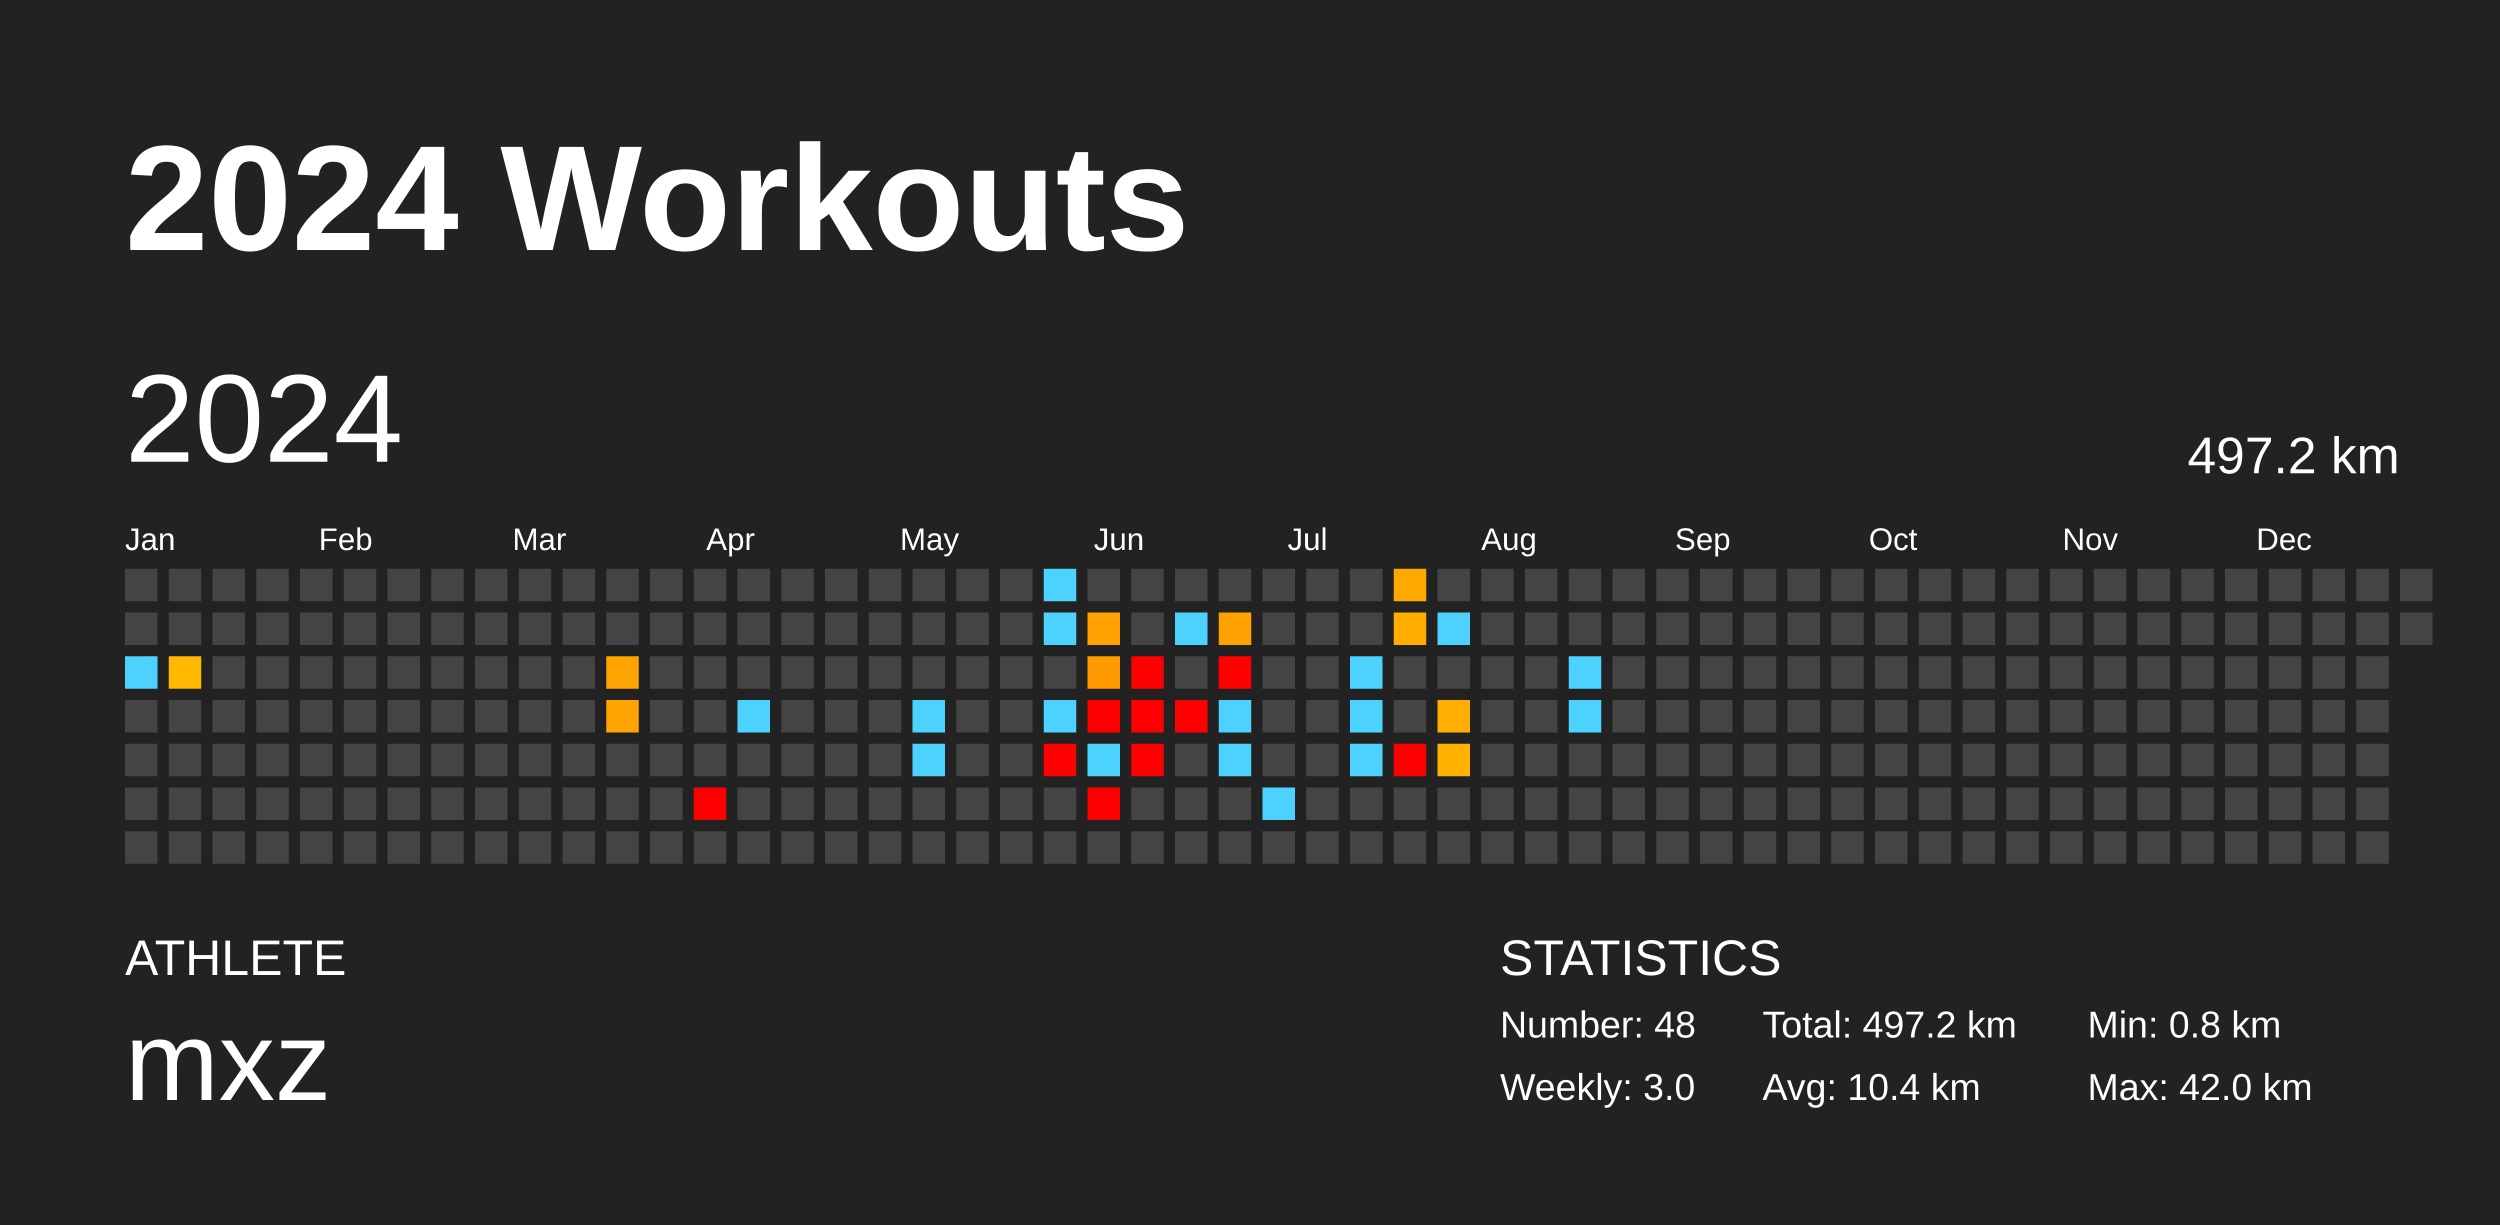
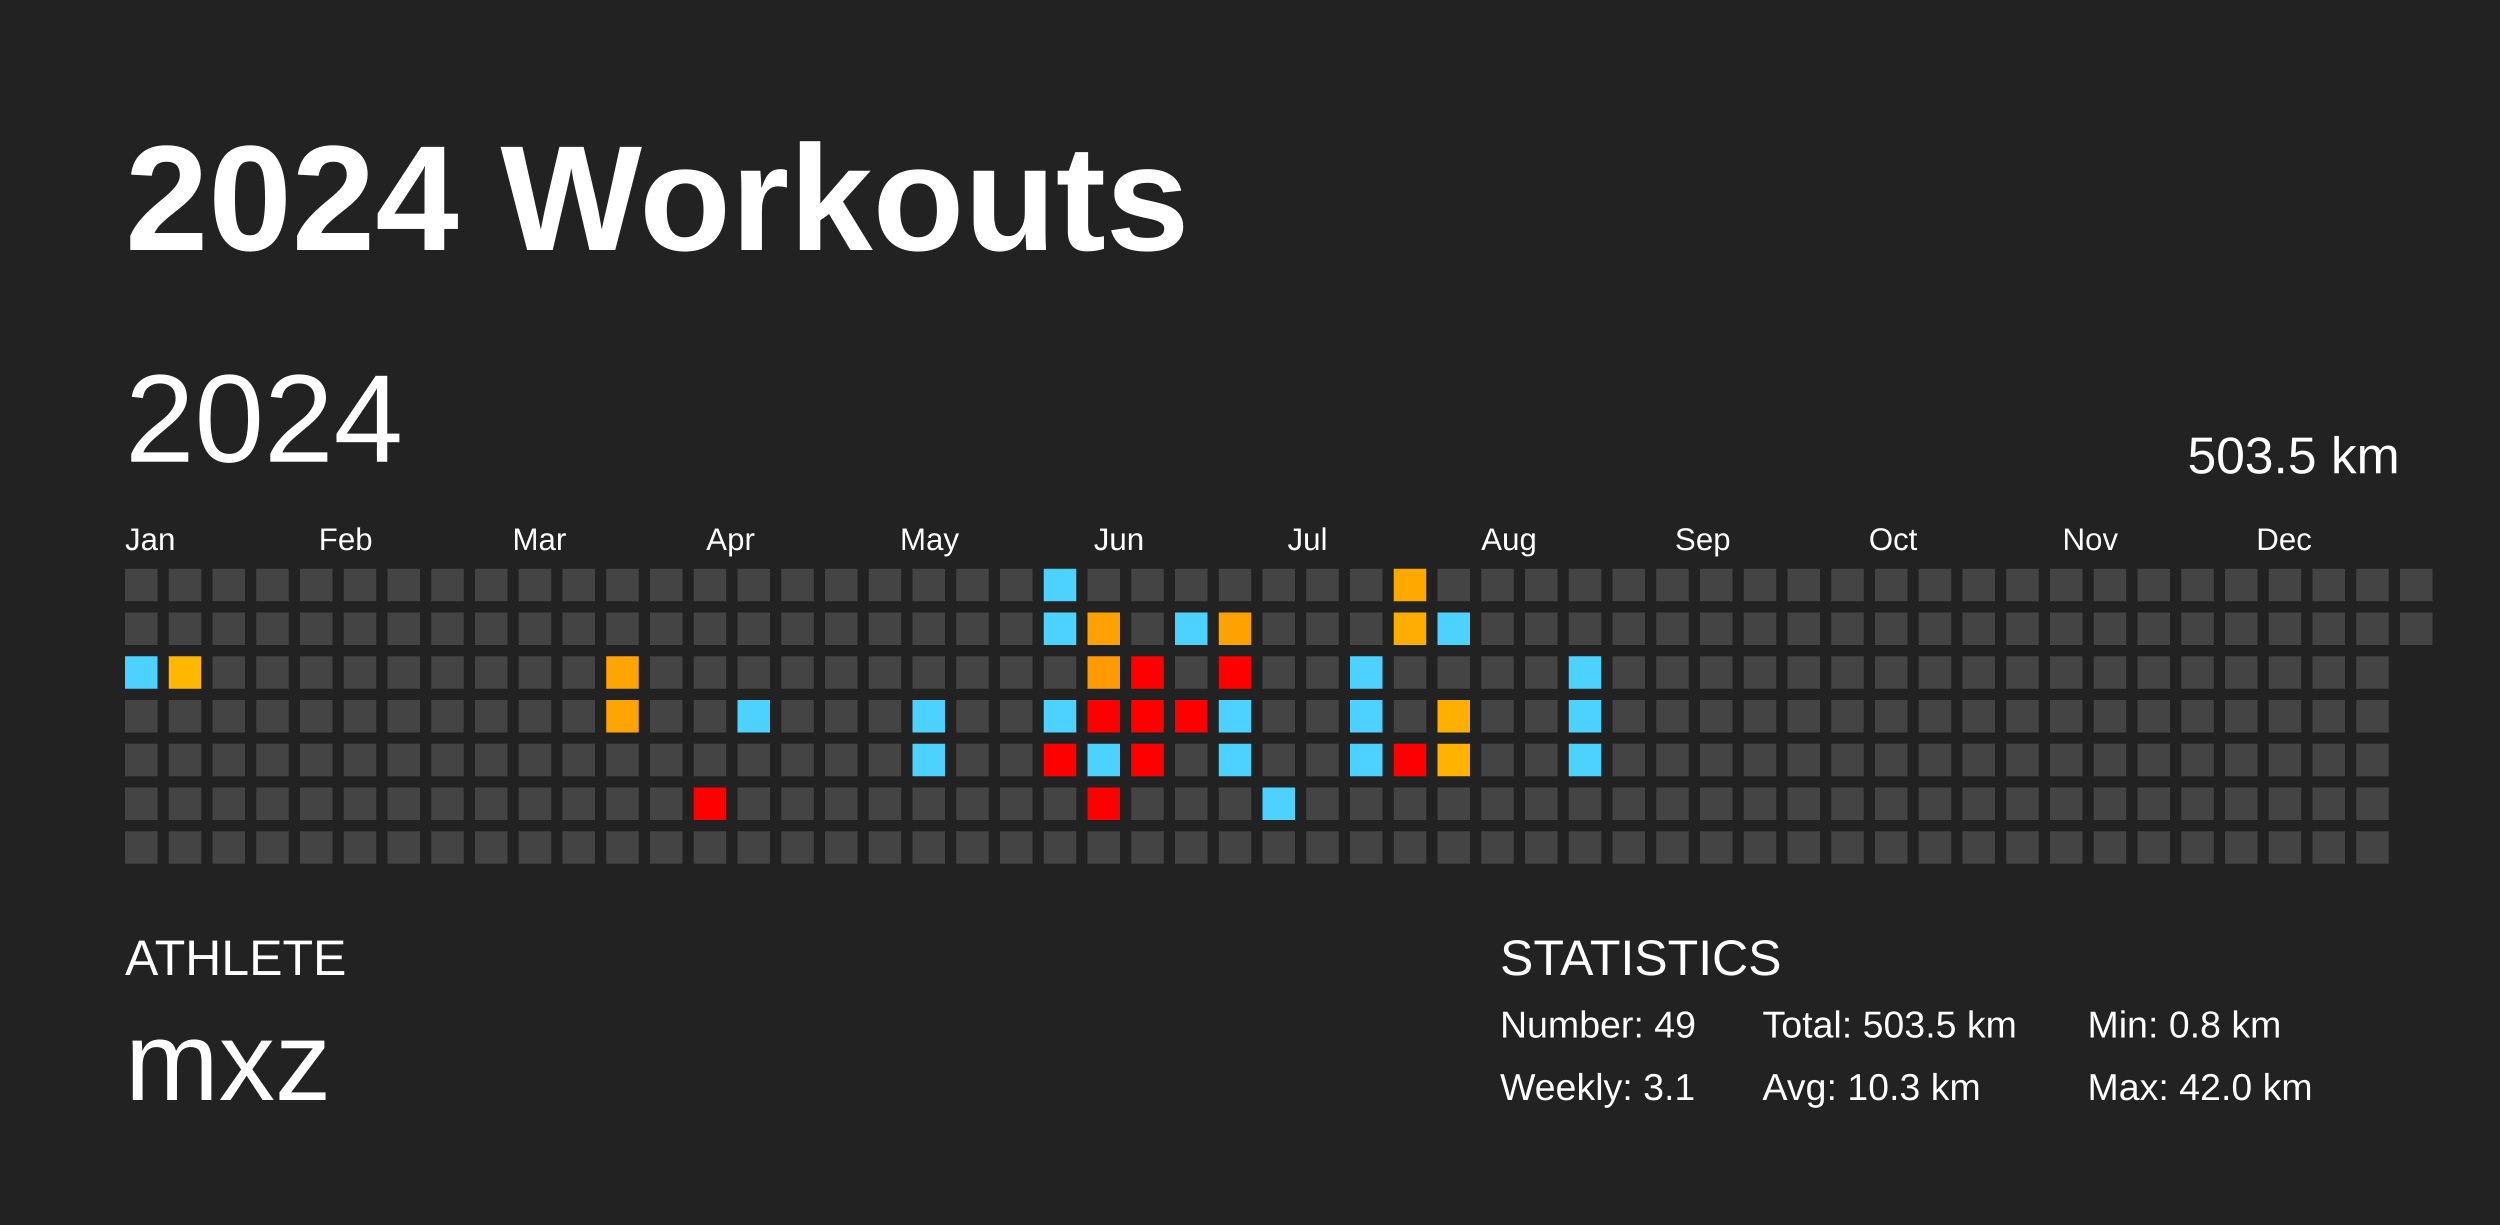
<svg xmlns="http://www.w3.org/2000/svg" baseProfile="full" height="98mm" version="1.1" viewBox="0,0,200,98" width="200mm">
  <defs />
  <rect fill="#222222" height="98" width="200" x="0" y="0" />
  <text fill="#FFFFFF" style="font-size:12px; font-family:Arial; font-weight:bold;" x="10" y="20">2024 Workouts</text>
  <text fill="#FFFFFF" style="font-size:4px; font-family:Arial" x="10" y="78">ATHLETE</text>
  <text fill="#FFFFFF" style="font-size:9px; font-family:Arial" x="10" y="88">mxz</text>
  <text fill="#FFFFFF" style="font-size:4px; font-family:Arial" x="120" y="78">STATISTICS</text>
-   <text fill="#FFFFFF" style="font-size:3px; font-family:Arial" x="120" y="83">Number: 48</text>
-   <text fill="#FFFFFF" style="font-size:3px; font-family:Arial" x="120" y="88">Weekly: 3.0</text>
-   <text fill="#FFFFFF" style="font-size:3px; font-family:Arial" x="141" y="83">Total: 497.2 km</text>
-   <text fill="#FFFFFF" style="font-size:3px; font-family:Arial" x="141" y="88">Avg: 10.4 km</text>
+   <text fill="#FFFFFF" style="font-size:3px; font-family:Arial" x="120" y="83">Number: 49</text>
+   <text fill="#FFFFFF" style="font-size:3px; font-family:Arial" x="120" y="88">Weekly: 3.1</text>
+   <text fill="#FFFFFF" style="font-size:3px; font-family:Arial" x="141" y="83">Total: 503.5 km</text>
+   <text fill="#FFFFFF" style="font-size:3px; font-family:Arial" x="141" y="88">Avg: 10.3 km</text>
  <text fill="#FFFFFF" style="font-size:3px; font-family:Arial" x="167" y="83">Min: 0.8 km</text>
  <text fill="#FFFFFF" style="font-size:3px; font-family:Arial" x="167" y="88">Max: 42.0 km</text>
  <text dominant-baseline="hanging" fill="#FFFFFF" style="font-size:10.0px; font-family:Arial;" x="10" y="30">2024</text>
-   <text dominant-baseline="hanging" fill="#FFFFFF" style="font-size:4.125px; font-family:Arial;" x="175" y="35">497.2 km</text>
+   <text dominant-baseline="hanging" fill="#FFFFFF" style="font-size:4.125px; font-family:Arial;" x="175" y="35">503.5 km</text>
  <text fill="#FFFFFF" style="font-size:2.5px; font-family:Arial" x="10.0" y="44">Jan</text>
  <text fill="#FFFFFF" style="font-size:2.5px; font-family:Arial" x="25.5" y="44">Feb</text>
  <text fill="#FFFFFF" style="font-size:2.5px; font-family:Arial" x="41.0" y="44">Mar</text>
  <text fill="#FFFFFF" style="font-size:2.5px; font-family:Arial" x="56.5" y="44">Apr</text>
  <text fill="#FFFFFF" style="font-size:2.5px; font-family:Arial" x="72.0" y="44">May</text>
  <text fill="#FFFFFF" style="font-size:2.5px; font-family:Arial" x="87.5" y="44">Jun</text>
  <text fill="#FFFFFF" style="font-size:2.5px; font-family:Arial" x="103.0" y="44">Jul</text>
  <text fill="#FFFFFF" style="font-size:2.5px; font-family:Arial" x="118.5" y="44">Aug</text>
  <text fill="#FFFFFF" style="font-size:2.5px; font-family:Arial" x="134.0" y="44">Sep</text>
  <text fill="#FFFFFF" style="font-size:2.5px; font-family:Arial" x="149.5" y="44">Oct</text>
  <text fill="#FFFFFF" style="font-size:2.5px; font-family:Arial" x="165.0" y="44">Nov</text>
  <text fill="#FFFFFF" style="font-size:2.5px; font-family:Arial" x="180.5" y="44">Dec</text>
  <rect fill="#444444" height="2.6" width="2.6" x="10.0" y="45.5" />
  <rect fill="#444444" height="2.6" width="2.6" x="10.0" y="49.0" />
  <rect fill="#4dd2ff" height="2.6" width="2.6" x="10.0" y="52.5" />
  <rect fill="#444444" height="2.6" width="2.6" x="10.0" y="56.0" />
  <rect fill="#444444" height="2.6" width="2.6" x="10.0" y="59.5" />
  <rect fill="#444444" height="2.6" width="2.6" x="10.0" y="63.0" />
  <rect fill="#444444" height="2.6" width="2.6" x="10.0" y="66.5" />
  <rect fill="#444444" height="2.6" width="2.6" x="13.5" y="45.5" />
  <rect fill="#444444" height="2.6" width="2.6" x="13.5" y="49.0" />
  <rect fill="#ffb700" height="2.6" width="2.6" x="13.5" y="52.5" />
  <rect fill="#444444" height="2.6" width="2.6" x="13.5" y="56.0" />
  <rect fill="#444444" height="2.6" width="2.6" x="13.5" y="59.5" />
  <rect fill="#444444" height="2.6" width="2.6" x="13.5" y="63.0" />
  <rect fill="#444444" height="2.6" width="2.6" x="13.5" y="66.5" />
  <rect fill="#444444" height="2.6" width="2.6" x="17.0" y="45.5" />
  <rect fill="#444444" height="2.6" width="2.6" x="17.0" y="49.0" />
  <rect fill="#444444" height="2.6" width="2.6" x="17.0" y="52.5" />
  <rect fill="#444444" height="2.6" width="2.6" x="17.0" y="56.0" />
  <rect fill="#444444" height="2.6" width="2.6" x="17.0" y="59.5" />
  <rect fill="#444444" height="2.6" width="2.6" x="17.0" y="63.0" />
  <rect fill="#444444" height="2.6" width="2.6" x="17.0" y="66.5" />
  <rect fill="#444444" height="2.6" width="2.6" x="20.5" y="45.5" />
  <rect fill="#444444" height="2.6" width="2.6" x="20.5" y="49.0" />
  <rect fill="#444444" height="2.6" width="2.6" x="20.5" y="52.5" />
  <rect fill="#444444" height="2.6" width="2.6" x="20.5" y="56.0" />
  <rect fill="#444444" height="2.6" width="2.6" x="20.5" y="59.5" />
  <rect fill="#444444" height="2.6" width="2.6" x="20.5" y="63.0" />
  <rect fill="#444444" height="2.6" width="2.6" x="20.5" y="66.5" />
  <rect fill="#444444" height="2.6" width="2.6" x="24.0" y="45.5" />
  <rect fill="#444444" height="2.6" width="2.6" x="24.0" y="49.0" />
  <rect fill="#444444" height="2.6" width="2.6" x="24.0" y="52.5" />
  <rect fill="#444444" height="2.6" width="2.6" x="24.0" y="56.0" />
  <rect fill="#444444" height="2.6" width="2.6" x="24.0" y="59.5" />
  <rect fill="#444444" height="2.6" width="2.6" x="24.0" y="63.0" />
  <rect fill="#444444" height="2.6" width="2.6" x="24.0" y="66.5" />
  <rect fill="#444444" height="2.6" width="2.6" x="27.5" y="45.5" />
  <rect fill="#444444" height="2.6" width="2.6" x="27.5" y="49.0" />
  <rect fill="#444444" height="2.6" width="2.6" x="27.5" y="52.5" />
  <rect fill="#444444" height="2.6" width="2.6" x="27.5" y="56.0" />
  <rect fill="#444444" height="2.6" width="2.6" x="27.5" y="59.5" />
  <rect fill="#444444" height="2.6" width="2.6" x="27.5" y="63.0" />
  <rect fill="#444444" height="2.6" width="2.6" x="27.5" y="66.5" />
  <rect fill="#444444" height="2.6" width="2.6" x="31.0" y="45.5" />
  <rect fill="#444444" height="2.6" width="2.6" x="31.0" y="49.0" />
  <rect fill="#444444" height="2.6" width="2.6" x="31.0" y="52.5" />
  <rect fill="#444444" height="2.6" width="2.6" x="31.0" y="56.0" />
  <rect fill="#444444" height="2.6" width="2.6" x="31.0" y="59.5" />
  <rect fill="#444444" height="2.6" width="2.6" x="31.0" y="63.0" />
  <rect fill="#444444" height="2.6" width="2.6" x="31.0" y="66.5" />
  <rect fill="#444444" height="2.6" width="2.6" x="34.5" y="45.5" />
  <rect fill="#444444" height="2.6" width="2.6" x="34.5" y="49.0" />
  <rect fill="#444444" height="2.6" width="2.6" x="34.5" y="52.5" />
  <rect fill="#444444" height="2.6" width="2.6" x="34.5" y="56.0" />
  <rect fill="#444444" height="2.6" width="2.6" x="34.5" y="59.5" />
  <rect fill="#444444" height="2.6" width="2.6" x="34.5" y="63.0" />
  <rect fill="#444444" height="2.6" width="2.6" x="34.5" y="66.5" />
  <rect fill="#444444" height="2.6" width="2.6" x="38.0" y="45.5" />
  <rect fill="#444444" height="2.6" width="2.6" x="38.0" y="49.0" />
  <rect fill="#444444" height="2.6" width="2.6" x="38.0" y="52.5" />
  <rect fill="#444444" height="2.6" width="2.6" x="38.0" y="56.0" />
  <rect fill="#444444" height="2.6" width="2.6" x="38.0" y="59.5" />
  <rect fill="#444444" height="2.6" width="2.6" x="38.0" y="63.0" />
  <rect fill="#444444" height="2.6" width="2.6" x="38.0" y="66.5" />
  <rect fill="#444444" height="2.6" width="2.6" x="41.5" y="45.5" />
  <rect fill="#444444" height="2.6" width="2.6" x="41.5" y="49.0" />
  <rect fill="#444444" height="2.6" width="2.6" x="41.5" y="52.5" />
  <rect fill="#444444" height="2.6" width="2.6" x="41.5" y="56.0" />
  <rect fill="#444444" height="2.6" width="2.6" x="41.5" y="59.5" />
  <rect fill="#444444" height="2.6" width="2.6" x="41.5" y="63.0" />
  <rect fill="#444444" height="2.6" width="2.6" x="41.5" y="66.5" />
  <rect fill="#444444" height="2.6" width="2.6" x="45.0" y="45.5" />
  <rect fill="#444444" height="2.6" width="2.6" x="45.0" y="49.0" />
  <rect fill="#444444" height="2.6" width="2.6" x="45.0" y="52.5" />
  <rect fill="#444444" height="2.6" width="2.6" x="45.0" y="56.0" />
  <rect fill="#444444" height="2.6" width="2.6" x="45.0" y="59.5" />
  <rect fill="#444444" height="2.6" width="2.6" x="45.0" y="63.0" />
  <rect fill="#444444" height="2.6" width="2.6" x="45.0" y="66.5" />
  <rect fill="#444444" height="2.6" width="2.6" x="48.5" y="45.5" />
  <rect fill="#444444" height="2.6" width="2.6" x="48.5" y="49.0" />
  <rect fill="#ffa400" height="2.6" width="2.6" x="48.5" y="52.5" />
  <rect fill="#ffa400" height="2.6" width="2.6" x="48.5" y="56.0" />
  <rect fill="#444444" height="2.6" width="2.6" x="48.5" y="59.5" />
  <rect fill="#444444" height="2.6" width="2.6" x="48.5" y="63.0" />
  <rect fill="#444444" height="2.6" width="2.6" x="48.5" y="66.5" />
  <rect fill="#444444" height="2.6" width="2.6" x="52.0" y="45.5" />
  <rect fill="#444444" height="2.6" width="2.6" x="52.0" y="49.0" />
  <rect fill="#444444" height="2.6" width="2.6" x="52.0" y="52.5" />
  <rect fill="#444444" height="2.6" width="2.6" x="52.0" y="56.0" />
  <rect fill="#444444" height="2.6" width="2.6" x="52.0" y="59.5" />
  <rect fill="#444444" height="2.6" width="2.6" x="52.0" y="63.0" />
  <rect fill="#444444" height="2.6" width="2.6" x="52.0" y="66.5" />
  <rect fill="#444444" height="2.6" width="2.6" x="55.5" y="45.5" />
  <rect fill="#444444" height="2.6" width="2.6" x="55.5" y="49.0" />
  <rect fill="#444444" height="2.6" width="2.6" x="55.5" y="52.5" />
  <rect fill="#444444" height="2.6" width="2.6" x="55.5" y="56.0" />
  <rect fill="#444444" height="2.6" width="2.6" x="55.5" y="59.5" />
  <rect fill="red" height="2.6" width="2.6" x="55.5" y="63.0" />
  <rect fill="#444444" height="2.6" width="2.6" x="55.5" y="66.5" />
  <rect fill="#444444" height="2.6" width="2.6" x="59.0" y="45.5" />
  <rect fill="#444444" height="2.6" width="2.6" x="59.0" y="49.0" />
  <rect fill="#444444" height="2.6" width="2.6" x="59.0" y="52.5" />
  <rect fill="#4dd2ff" height="2.6" width="2.6" x="59.0" y="56.0" />
  <rect fill="#444444" height="2.6" width="2.6" x="59.0" y="59.5" />
  <rect fill="#444444" height="2.6" width="2.6" x="59.0" y="63.0" />
  <rect fill="#444444" height="2.6" width="2.6" x="59.0" y="66.5" />
  <rect fill="#444444" height="2.6" width="2.6" x="62.5" y="45.5" />
  <rect fill="#444444" height="2.6" width="2.6" x="62.5" y="49.0" />
  <rect fill="#444444" height="2.6" width="2.6" x="62.5" y="52.5" />
  <rect fill="#444444" height="2.6" width="2.6" x="62.5" y="56.0" />
  <rect fill="#444444" height="2.6" width="2.6" x="62.5" y="59.5" />
  <rect fill="#444444" height="2.6" width="2.6" x="62.5" y="63.0" />
  <rect fill="#444444" height="2.6" width="2.6" x="62.5" y="66.5" />
  <rect fill="#444444" height="2.6" width="2.6" x="66.0" y="45.5" />
  <rect fill="#444444" height="2.6" width="2.6" x="66.0" y="49.0" />
  <rect fill="#444444" height="2.6" width="2.6" x="66.0" y="52.5" />
  <rect fill="#444444" height="2.6" width="2.6" x="66.0" y="56.0" />
  <rect fill="#444444" height="2.6" width="2.6" x="66.0" y="59.5" />
  <rect fill="#444444" height="2.6" width="2.6" x="66.0" y="63.0" />
  <rect fill="#444444" height="2.6" width="2.6" x="66.0" y="66.5" />
  <rect fill="#444444" height="2.6" width="2.6" x="69.5" y="45.5" />
  <rect fill="#444444" height="2.6" width="2.6" x="69.5" y="49.0" />
  <rect fill="#444444" height="2.6" width="2.6" x="69.5" y="52.5" />
  <rect fill="#444444" height="2.6" width="2.6" x="69.5" y="56.0" />
  <rect fill="#444444" height="2.6" width="2.6" x="69.5" y="59.5" />
  <rect fill="#444444" height="2.6" width="2.6" x="69.5" y="63.0" />
  <rect fill="#444444" height="2.6" width="2.6" x="69.5" y="66.5" />
  <rect fill="#444444" height="2.6" width="2.6" x="73.0" y="45.5" />
  <rect fill="#444444" height="2.6" width="2.6" x="73.0" y="49.0" />
  <rect fill="#444444" height="2.6" width="2.6" x="73.0" y="52.5" />
  <rect fill="#4dd2ff" height="2.6" width="2.6" x="73.0" y="56.0" />
  <rect fill="#4dd2ff" height="2.6" width="2.6" x="73.0" y="59.5" />
  <rect fill="#444444" height="2.6" width="2.6" x="73.0" y="63.0" />
  <rect fill="#444444" height="2.6" width="2.6" x="73.0" y="66.5" />
  <rect fill="#444444" height="2.6" width="2.6" x="76.5" y="45.5" />
  <rect fill="#444444" height="2.6" width="2.6" x="76.5" y="49.0" />
  <rect fill="#444444" height="2.6" width="2.6" x="76.5" y="52.5" />
  <rect fill="#444444" height="2.6" width="2.6" x="76.5" y="56.0" />
  <rect fill="#444444" height="2.6" width="2.6" x="76.5" y="59.5" />
  <rect fill="#444444" height="2.6" width="2.6" x="76.5" y="63.0" />
  <rect fill="#444444" height="2.6" width="2.6" x="76.5" y="66.5" />
  <rect fill="#444444" height="2.6" width="2.6" x="80.0" y="45.5" />
  <rect fill="#444444" height="2.6" width="2.6" x="80.0" y="49.0" />
  <rect fill="#444444" height="2.6" width="2.6" x="80.0" y="52.5" />
  <rect fill="#444444" height="2.6" width="2.6" x="80.0" y="56.0" />
  <rect fill="#444444" height="2.6" width="2.6" x="80.0" y="59.5" />
  <rect fill="#444444" height="2.6" width="2.6" x="80.0" y="63.0" />
  <rect fill="#444444" height="2.6" width="2.6" x="80.0" y="66.5" />
  <rect fill="#4dd2ff" height="2.6" width="2.6" x="83.5" y="45.5" />
  <rect fill="#4dd2ff" height="2.6" width="2.6" x="83.5" y="49.0" />
  <rect fill="#444444" height="2.6" width="2.6" x="83.5" y="52.5" />
  <rect fill="#4dd2ff" height="2.6" width="2.6" x="83.5" y="56.0" />
  <rect fill="red" height="2.6" width="2.6" x="83.5" y="59.5" />
  <rect fill="#444444" height="2.6" width="2.6" x="83.5" y="63.0" />
  <rect fill="#444444" height="2.6" width="2.6" x="83.5" y="66.5" />
  <rect fill="#444444" height="2.6" width="2.6" x="87.0" y="45.5" />
  <rect fill="#ffa100" height="2.6" width="2.6" x="87.0" y="49.0" />
  <rect fill="#ff9b00" height="2.6" width="2.6" x="87.0" y="52.5" />
  <rect fill="red" height="2.6" width="2.6" x="87.0" y="56.0" />
  <rect fill="#4dd2ff" height="2.6" width="2.6" x="87.0" y="59.5" />
  <rect fill="red" height="2.6" width="2.6" x="87.0" y="63.0" />
  <rect fill="#444444" height="2.6" width="2.6" x="87.0" y="66.5" />
  <rect fill="#444444" height="2.6" width="2.6" x="90.5" y="45.5" />
  <rect fill="#444444" height="2.6" width="2.6" x="90.5" y="49.0" />
  <rect fill="red" height="2.6" width="2.6" x="90.5" y="52.5" />
  <rect fill="red" height="2.6" width="2.6" x="90.5" y="56.0" />
  <rect fill="red" height="2.6" width="2.6" x="90.5" y="59.5" />
  <rect fill="#444444" height="2.6" width="2.6" x="90.5" y="63.0" />
  <rect fill="#444444" height="2.6" width="2.6" x="90.5" y="66.5" />
  <rect fill="#444444" height="2.6" width="2.6" x="94.0" y="45.5" />
  <rect fill="#4dd2ff" height="2.6" width="2.6" x="94.0" y="49.0" />
  <rect fill="#444444" height="2.6" width="2.6" x="94.0" y="52.5" />
  <rect fill="red" height="2.6" width="2.6" x="94.0" y="56.0" />
  <rect fill="#444444" height="2.6" width="2.6" x="94.0" y="59.5" />
  <rect fill="#444444" height="2.6" width="2.6" x="94.0" y="63.0" />
  <rect fill="#444444" height="2.6" width="2.6" x="94.0" y="66.5" />
  <rect fill="#444444" height="2.6" width="2.6" x="97.5" y="45.5" />
  <rect fill="#ffa100" height="2.6" width="2.6" x="97.5" y="49.0" />
  <rect fill="red" height="2.6" width="2.6" x="97.5" y="52.5" />
  <rect fill="#4dd2ff" height="2.6" width="2.6" x="97.5" y="56.0" />
  <rect fill="#4dd2ff" height="2.6" width="2.6" x="97.5" y="59.5" />
  <rect fill="#444444" height="2.6" width="2.6" x="97.5" y="63.0" />
  <rect fill="#444444" height="2.6" width="2.6" x="97.5" y="66.5" />
  <rect fill="#444444" height="2.6" width="2.6" x="101.0" y="45.5" />
  <rect fill="#444444" height="2.6" width="2.6" x="101.0" y="49.0" />
  <rect fill="#444444" height="2.6" width="2.6" x="101.0" y="52.5" />
  <rect fill="#444444" height="2.6" width="2.6" x="101.0" y="56.0" />
  <rect fill="#444444" height="2.6" width="2.6" x="101.0" y="59.5" />
  <rect fill="#4dd2ff" height="2.6" width="2.6" x="101.0" y="63.0" />
  <rect fill="#444444" height="2.6" width="2.6" x="101.0" y="66.5" />
  <rect fill="#444444" height="2.6" width="2.6" x="104.5" y="45.5" />
  <rect fill="#444444" height="2.6" width="2.6" x="104.5" y="49.0" />
  <rect fill="#444444" height="2.6" width="2.6" x="104.5" y="52.5" />
  <rect fill="#444444" height="2.6" width="2.6" x="104.5" y="56.0" />
  <rect fill="#444444" height="2.6" width="2.6" x="104.5" y="59.5" />
  <rect fill="#444444" height="2.6" width="2.6" x="104.5" y="63.0" />
  <rect fill="#444444" height="2.6" width="2.6" x="104.5" y="66.5" />
  <rect fill="#444444" height="2.6" width="2.6" x="108.0" y="45.5" />
  <rect fill="#444444" height="2.6" width="2.6" x="108.0" y="49.0" />
  <rect fill="#4dd2ff" height="2.6" width="2.6" x="108.0" y="52.5" />
  <rect fill="#4dd2ff" height="2.6" width="2.6" x="108.0" y="56.0" />
  <rect fill="#4dd2ff" height="2.6" width="2.6" x="108.0" y="59.5" />
  <rect fill="#444444" height="2.6" width="2.6" x="108.0" y="63.0" />
  <rect fill="#444444" height="2.6" width="2.6" x="108.0" y="66.5" />
  <rect fill="#ffa800" height="2.6" width="2.6" x="111.5" y="45.5" />
  <rect fill="#ffae00" height="2.6" width="2.6" x="111.5" y="49.0" />
  <rect fill="#444444" height="2.6" width="2.6" x="111.5" y="52.5" />
  <rect fill="#444444" height="2.6" width="2.6" x="111.5" y="56.0" />
  <rect fill="red" height="2.6" width="2.6" x="111.5" y="59.5" />
  <rect fill="#444444" height="2.6" width="2.6" x="111.5" y="63.0" />
  <rect fill="#444444" height="2.6" width="2.6" x="111.5" y="66.5" />
  <rect fill="#444444" height="2.6" width="2.6" x="115.0" y="45.5" />
  <rect fill="#4dd2ff" height="2.6" width="2.6" x="115.0" y="49.0" />
  <rect fill="#444444" height="2.6" width="2.6" x="115.0" y="52.5" />
  <rect fill="#ffaf00" height="2.6" width="2.6" x="115.0" y="56.0" />
  <rect fill="#ffb300" height="2.6" width="2.6" x="115.0" y="59.5" />
  <rect fill="#444444" height="2.6" width="2.6" x="115.0" y="63.0" />
  <rect fill="#444444" height="2.6" width="2.6" x="115.0" y="66.5" />
  <rect fill="#444444" height="2.6" width="2.6" x="118.5" y="45.5" />
  <rect fill="#444444" height="2.6" width="2.6" x="118.5" y="49.0" />
  <rect fill="#444444" height="2.6" width="2.6" x="118.5" y="52.5" />
  <rect fill="#444444" height="2.6" width="2.6" x="118.5" y="56.0" />
  <rect fill="#444444" height="2.6" width="2.6" x="118.5" y="59.5" />
  <rect fill="#444444" height="2.6" width="2.6" x="118.5" y="63.0" />
  <rect fill="#444444" height="2.6" width="2.6" x="118.5" y="66.5" />
  <rect fill="#444444" height="2.6" width="2.6" x="122.0" y="45.5" />
  <rect fill="#444444" height="2.6" width="2.6" x="122.0" y="49.0" />
  <rect fill="#444444" height="2.6" width="2.6" x="122.0" y="52.5" />
  <rect fill="#444444" height="2.6" width="2.6" x="122.0" y="56.0" />
  <rect fill="#444444" height="2.6" width="2.6" x="122.0" y="59.5" />
  <rect fill="#444444" height="2.6" width="2.6" x="122.0" y="63.0" />
  <rect fill="#444444" height="2.6" width="2.6" x="122.0" y="66.5" />
  <rect fill="#444444" height="2.6" width="2.6" x="125.5" y="45.5" />
  <rect fill="#444444" height="2.6" width="2.6" x="125.5" y="49.0" />
  <rect fill="#4dd2ff" height="2.6" width="2.6" x="125.5" y="52.5" />
  <rect fill="#4dd2ff" height="2.6" width="2.6" x="125.5" y="56.0" />
-   <rect fill="#444444" height="2.6" width="2.6" x="125.5" y="59.5" />
+   <rect fill="#4dd2ff" height="2.6" width="2.6" x="125.5" y="59.5" />
  <rect fill="#444444" height="2.6" width="2.6" x="125.5" y="63.0" />
  <rect fill="#444444" height="2.6" width="2.6" x="125.5" y="66.5" />
  <rect fill="#444444" height="2.6" width="2.6" x="129.0" y="45.5" />
  <rect fill="#444444" height="2.6" width="2.6" x="129.0" y="49.0" />
  <rect fill="#444444" height="2.6" width="2.6" x="129.0" y="52.5" />
  <rect fill="#444444" height="2.6" width="2.6" x="129.0" y="56.0" />
  <rect fill="#444444" height="2.6" width="2.6" x="129.0" y="59.5" />
  <rect fill="#444444" height="2.6" width="2.6" x="129.0" y="63.0" />
  <rect fill="#444444" height="2.6" width="2.6" x="129.0" y="66.5" />
  <rect fill="#444444" height="2.6" width="2.6" x="132.5" y="45.5" />
  <rect fill="#444444" height="2.6" width="2.6" x="132.5" y="49.0" />
  <rect fill="#444444" height="2.6" width="2.6" x="132.5" y="52.5" />
  <rect fill="#444444" height="2.6" width="2.6" x="132.5" y="56.0" />
  <rect fill="#444444" height="2.6" width="2.6" x="132.5" y="59.5" />
  <rect fill="#444444" height="2.6" width="2.6" x="132.5" y="63.0" />
  <rect fill="#444444" height="2.6" width="2.6" x="132.5" y="66.5" />
  <rect fill="#444444" height="2.6" width="2.6" x="136.0" y="45.5" />
  <rect fill="#444444" height="2.6" width="2.6" x="136.0" y="49.0" />
  <rect fill="#444444" height="2.6" width="2.6" x="136.0" y="52.5" />
  <rect fill="#444444" height="2.6" width="2.6" x="136.0" y="56.0" />
  <rect fill="#444444" height="2.6" width="2.6" x="136.0" y="59.5" />
  <rect fill="#444444" height="2.6" width="2.6" x="136.0" y="63.0" />
  <rect fill="#444444" height="2.6" width="2.6" x="136.0" y="66.5" />
  <rect fill="#444444" height="2.6" width="2.6" x="139.5" y="45.5" />
  <rect fill="#444444" height="2.6" width="2.6" x="139.5" y="49.0" />
  <rect fill="#444444" height="2.6" width="2.6" x="139.5" y="52.5" />
  <rect fill="#444444" height="2.6" width="2.6" x="139.5" y="56.0" />
  <rect fill="#444444" height="2.6" width="2.6" x="139.5" y="59.5" />
  <rect fill="#444444" height="2.6" width="2.6" x="139.5" y="63.0" />
  <rect fill="#444444" height="2.6" width="2.6" x="139.5" y="66.5" />
  <rect fill="#444444" height="2.6" width="2.6" x="143.0" y="45.5" />
  <rect fill="#444444" height="2.6" width="2.6" x="143.0" y="49.0" />
  <rect fill="#444444" height="2.6" width="2.6" x="143.0" y="52.5" />
  <rect fill="#444444" height="2.6" width="2.6" x="143.0" y="56.0" />
  <rect fill="#444444" height="2.6" width="2.6" x="143.0" y="59.5" />
  <rect fill="#444444" height="2.6" width="2.6" x="143.0" y="63.0" />
  <rect fill="#444444" height="2.6" width="2.6" x="143.0" y="66.5" />
  <rect fill="#444444" height="2.6" width="2.6" x="146.5" y="45.5" />
  <rect fill="#444444" height="2.6" width="2.6" x="146.5" y="49.0" />
  <rect fill="#444444" height="2.6" width="2.6" x="146.5" y="52.5" />
  <rect fill="#444444" height="2.6" width="2.6" x="146.5" y="56.0" />
  <rect fill="#444444" height="2.6" width="2.6" x="146.5" y="59.5" />
  <rect fill="#444444" height="2.6" width="2.6" x="146.5" y="63.0" />
  <rect fill="#444444" height="2.6" width="2.6" x="146.5" y="66.5" />
  <rect fill="#444444" height="2.6" width="2.6" x="150.0" y="45.5" />
  <rect fill="#444444" height="2.6" width="2.6" x="150.0" y="49.0" />
  <rect fill="#444444" height="2.6" width="2.6" x="150.0" y="52.5" />
  <rect fill="#444444" height="2.6" width="2.6" x="150.0" y="56.0" />
  <rect fill="#444444" height="2.6" width="2.6" x="150.0" y="59.5" />
  <rect fill="#444444" height="2.6" width="2.6" x="150.0" y="63.0" />
  <rect fill="#444444" height="2.6" width="2.6" x="150.0" y="66.5" />
  <rect fill="#444444" height="2.6" width="2.6" x="153.5" y="45.5" />
  <rect fill="#444444" height="2.6" width="2.6" x="153.5" y="49.0" />
  <rect fill="#444444" height="2.6" width="2.6" x="153.5" y="52.5" />
  <rect fill="#444444" height="2.6" width="2.6" x="153.5" y="56.0" />
  <rect fill="#444444" height="2.6" width="2.6" x="153.5" y="59.5" />
  <rect fill="#444444" height="2.6" width="2.6" x="153.5" y="63.0" />
  <rect fill="#444444" height="2.6" width="2.6" x="153.5" y="66.5" />
  <rect fill="#444444" height="2.6" width="2.6" x="157.0" y="45.5" />
  <rect fill="#444444" height="2.6" width="2.6" x="157.0" y="49.0" />
  <rect fill="#444444" height="2.6" width="2.6" x="157.0" y="52.5" />
  <rect fill="#444444" height="2.6" width="2.6" x="157.0" y="56.0" />
  <rect fill="#444444" height="2.6" width="2.6" x="157.0" y="59.5" />
  <rect fill="#444444" height="2.6" width="2.6" x="157.0" y="63.0" />
  <rect fill="#444444" height="2.6" width="2.6" x="157.0" y="66.5" />
  <rect fill="#444444" height="2.6" width="2.6" x="160.5" y="45.5" />
  <rect fill="#444444" height="2.6" width="2.6" x="160.5" y="49.0" />
  <rect fill="#444444" height="2.6" width="2.6" x="160.5" y="52.5" />
  <rect fill="#444444" height="2.6" width="2.6" x="160.5" y="56.0" />
  <rect fill="#444444" height="2.6" width="2.6" x="160.5" y="59.5" />
  <rect fill="#444444" height="2.6" width="2.6" x="160.5" y="63.0" />
  <rect fill="#444444" height="2.6" width="2.6" x="160.5" y="66.5" />
  <rect fill="#444444" height="2.6" width="2.6" x="164.0" y="45.5" />
  <rect fill="#444444" height="2.6" width="2.6" x="164.0" y="49.0" />
  <rect fill="#444444" height="2.6" width="2.6" x="164.0" y="52.5" />
  <rect fill="#444444" height="2.6" width="2.6" x="164.0" y="56.0" />
  <rect fill="#444444" height="2.6" width="2.6" x="164.0" y="59.5" />
  <rect fill="#444444" height="2.6" width="2.6" x="164.0" y="63.0" />
  <rect fill="#444444" height="2.6" width="2.6" x="164.0" y="66.5" />
  <rect fill="#444444" height="2.6" width="2.6" x="167.5" y="45.5" />
  <rect fill="#444444" height="2.6" width="2.6" x="167.5" y="49.0" />
  <rect fill="#444444" height="2.6" width="2.6" x="167.5" y="52.5" />
  <rect fill="#444444" height="2.6" width="2.6" x="167.5" y="56.0" />
  <rect fill="#444444" height="2.6" width="2.6" x="167.5" y="59.5" />
  <rect fill="#444444" height="2.6" width="2.6" x="167.5" y="63.0" />
  <rect fill="#444444" height="2.6" width="2.6" x="167.5" y="66.5" />
  <rect fill="#444444" height="2.6" width="2.6" x="171.0" y="45.5" />
  <rect fill="#444444" height="2.6" width="2.6" x="171.0" y="49.0" />
  <rect fill="#444444" height="2.6" width="2.6" x="171.0" y="52.5" />
  <rect fill="#444444" height="2.6" width="2.6" x="171.0" y="56.0" />
  <rect fill="#444444" height="2.6" width="2.6" x="171.0" y="59.5" />
  <rect fill="#444444" height="2.6" width="2.6" x="171.0" y="63.0" />
  <rect fill="#444444" height="2.6" width="2.6" x="171.0" y="66.5" />
  <rect fill="#444444" height="2.6" width="2.6" x="174.5" y="45.5" />
  <rect fill="#444444" height="2.6" width="2.6" x="174.5" y="49.0" />
  <rect fill="#444444" height="2.6" width="2.6" x="174.5" y="52.5" />
  <rect fill="#444444" height="2.6" width="2.6" x="174.5" y="56.0" />
  <rect fill="#444444" height="2.6" width="2.6" x="174.5" y="59.5" />
  <rect fill="#444444" height="2.6" width="2.6" x="174.5" y="63.0" />
  <rect fill="#444444" height="2.6" width="2.6" x="174.5" y="66.5" />
  <rect fill="#444444" height="2.6" width="2.6" x="178.0" y="45.5" />
  <rect fill="#444444" height="2.6" width="2.6" x="178.0" y="49.0" />
  <rect fill="#444444" height="2.6" width="2.6" x="178.0" y="52.5" />
  <rect fill="#444444" height="2.6" width="2.6" x="178.0" y="56.0" />
  <rect fill="#444444" height="2.6" width="2.6" x="178.0" y="59.5" />
  <rect fill="#444444" height="2.6" width="2.6" x="178.0" y="63.0" />
  <rect fill="#444444" height="2.6" width="2.6" x="178.0" y="66.5" />
  <rect fill="#444444" height="2.6" width="2.6" x="181.5" y="45.5" />
  <rect fill="#444444" height="2.6" width="2.6" x="181.5" y="49.0" />
  <rect fill="#444444" height="2.6" width="2.6" x="181.5" y="52.5" />
  <rect fill="#444444" height="2.6" width="2.6" x="181.5" y="56.0" />
  <rect fill="#444444" height="2.6" width="2.6" x="181.5" y="59.5" />
  <rect fill="#444444" height="2.6" width="2.6" x="181.5" y="63.0" />
  <rect fill="#444444" height="2.6" width="2.6" x="181.5" y="66.5" />
  <rect fill="#444444" height="2.6" width="2.6" x="185.0" y="45.5" />
  <rect fill="#444444" height="2.6" width="2.6" x="185.0" y="49.0" />
  <rect fill="#444444" height="2.6" width="2.6" x="185.0" y="52.5" />
  <rect fill="#444444" height="2.6" width="2.6" x="185.0" y="56.0" />
  <rect fill="#444444" height="2.6" width="2.6" x="185.0" y="59.5" />
  <rect fill="#444444" height="2.6" width="2.6" x="185.0" y="63.0" />
  <rect fill="#444444" height="2.6" width="2.6" x="185.0" y="66.5" />
  <rect fill="#444444" height="2.6" width="2.6" x="188.5" y="45.5" />
  <rect fill="#444444" height="2.6" width="2.6" x="188.5" y="49.0" />
  <rect fill="#444444" height="2.6" width="2.6" x="188.5" y="52.5" />
  <rect fill="#444444" height="2.6" width="2.6" x="188.5" y="56.0" />
  <rect fill="#444444" height="2.6" width="2.6" x="188.5" y="59.5" />
  <rect fill="#444444" height="2.6" width="2.6" x="188.5" y="63.0" />
  <rect fill="#444444" height="2.6" width="2.6" x="188.5" y="66.5" />
  <rect fill="#444444" height="2.6" width="2.6" x="192.0" y="45.5" />
  <rect fill="#444444" height="2.6" width="2.6" x="192.0" y="49.0" />
</svg>
